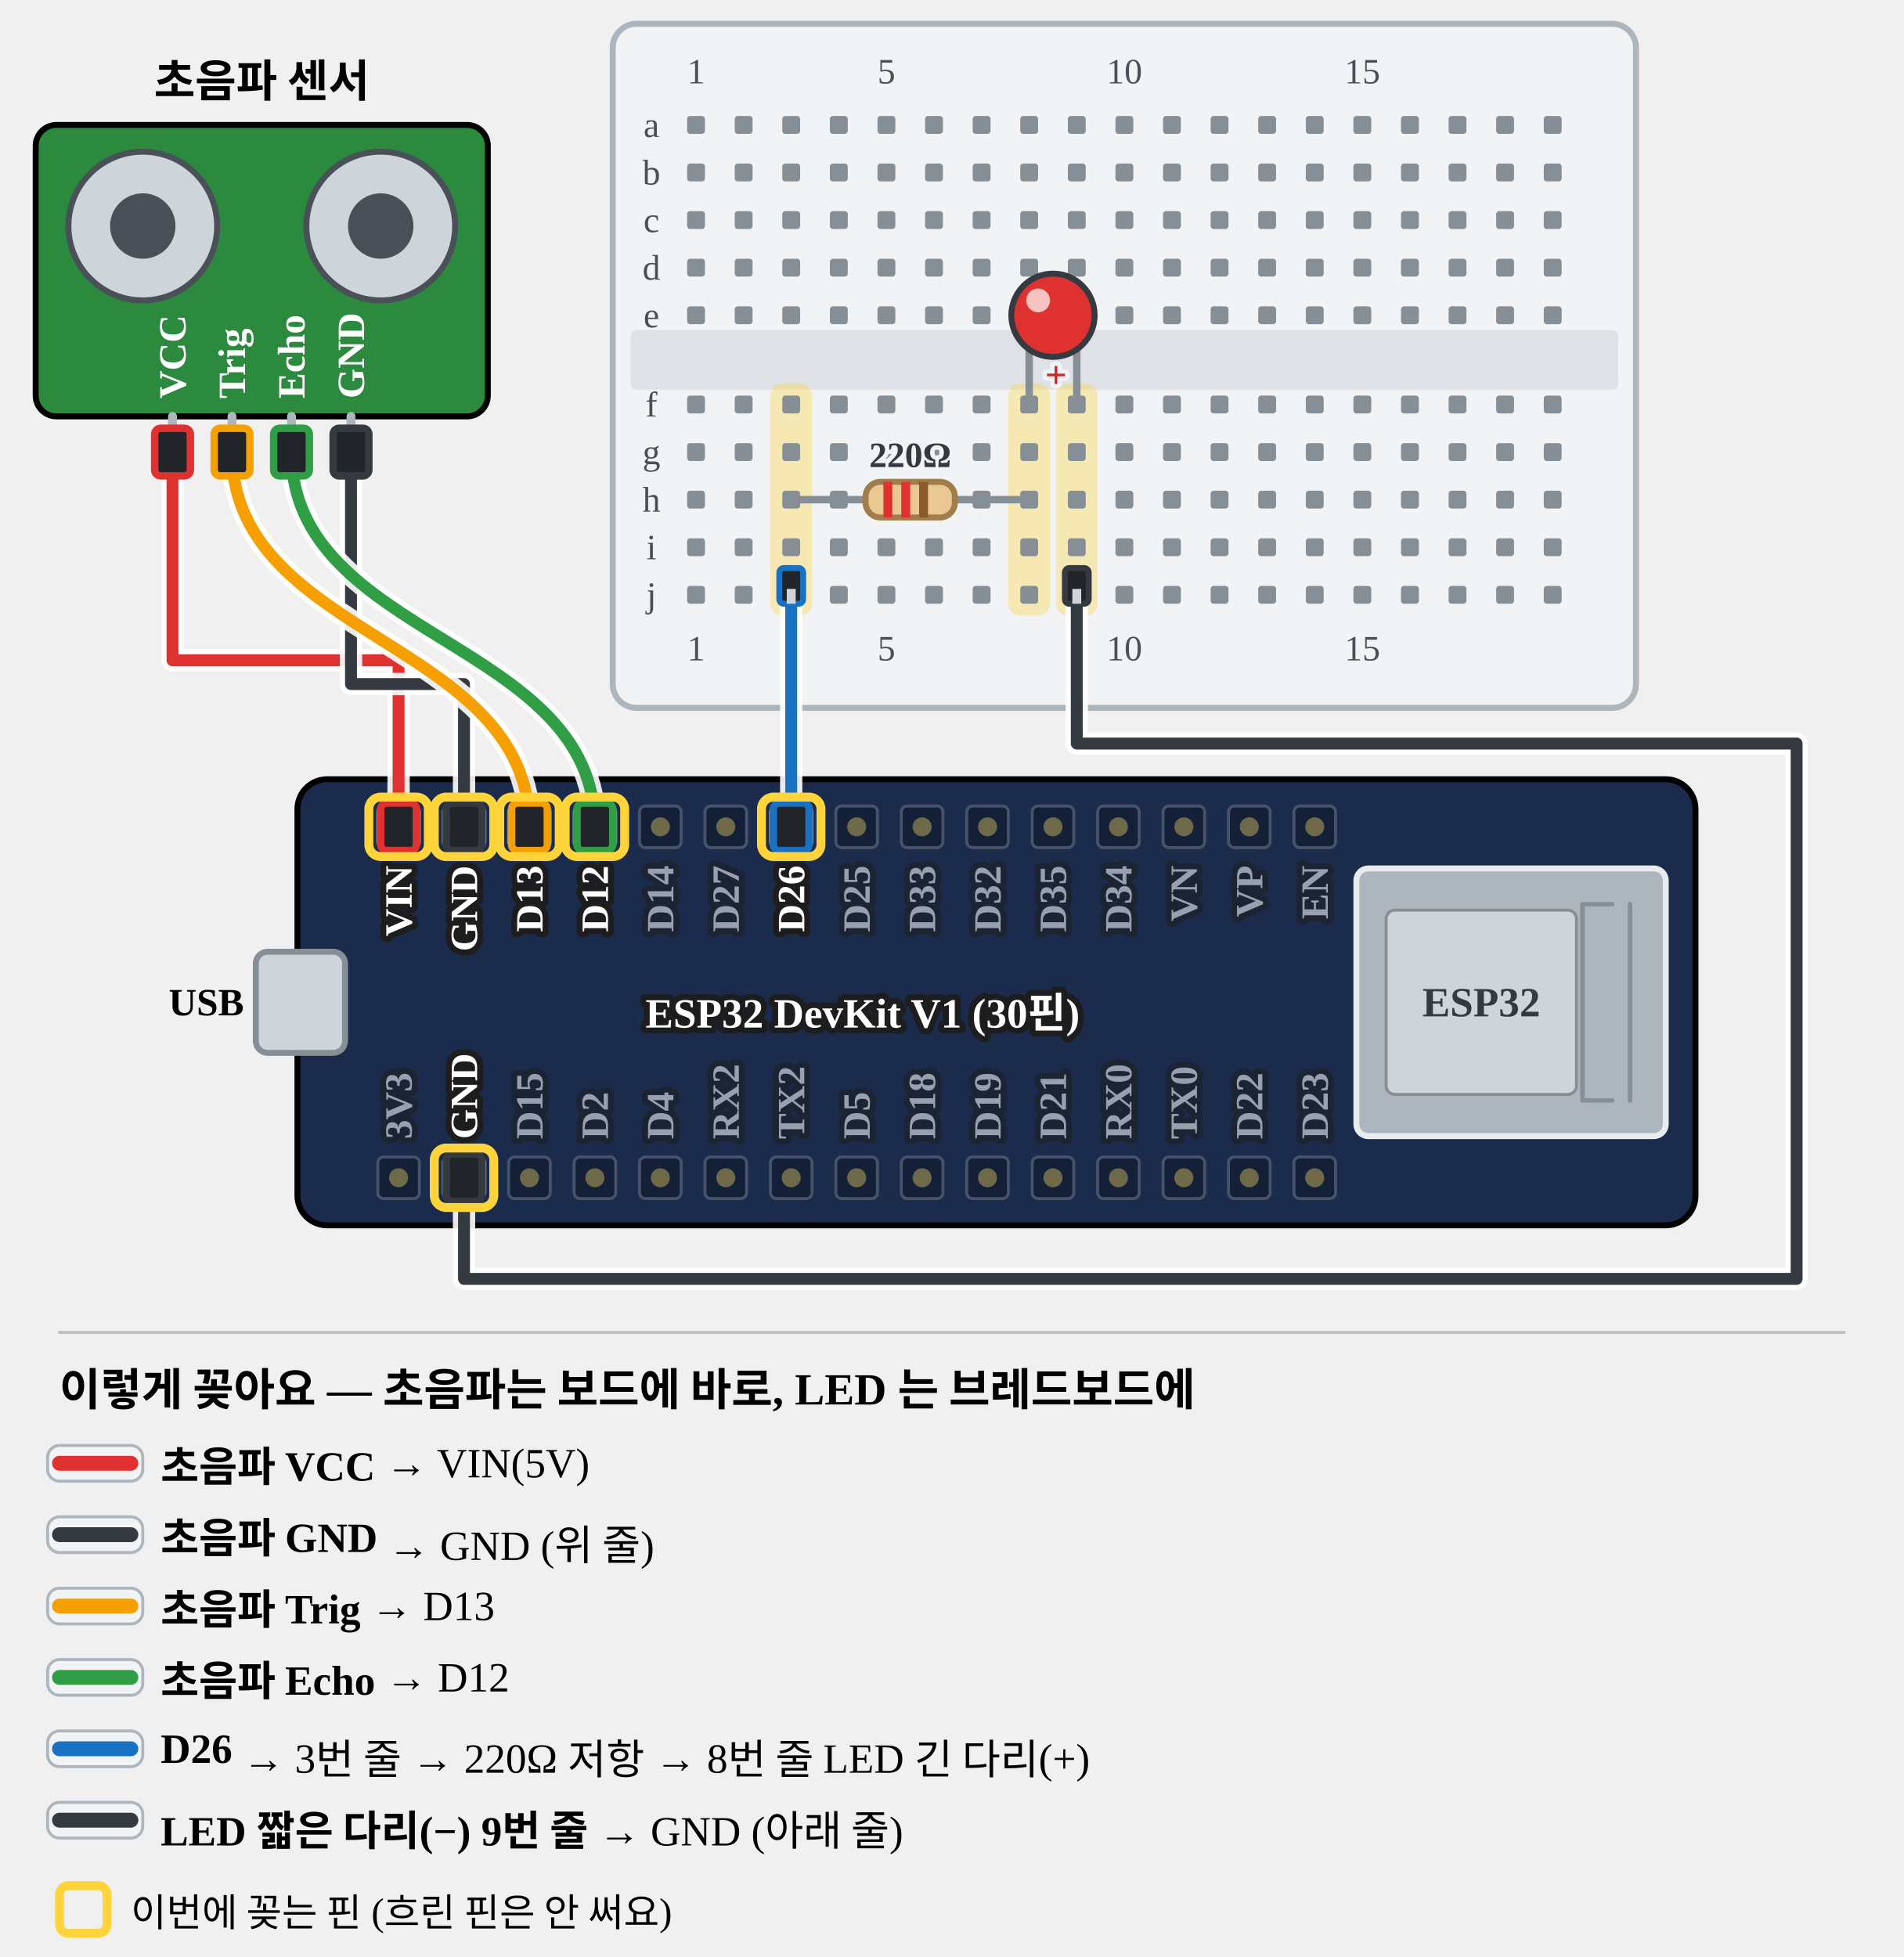
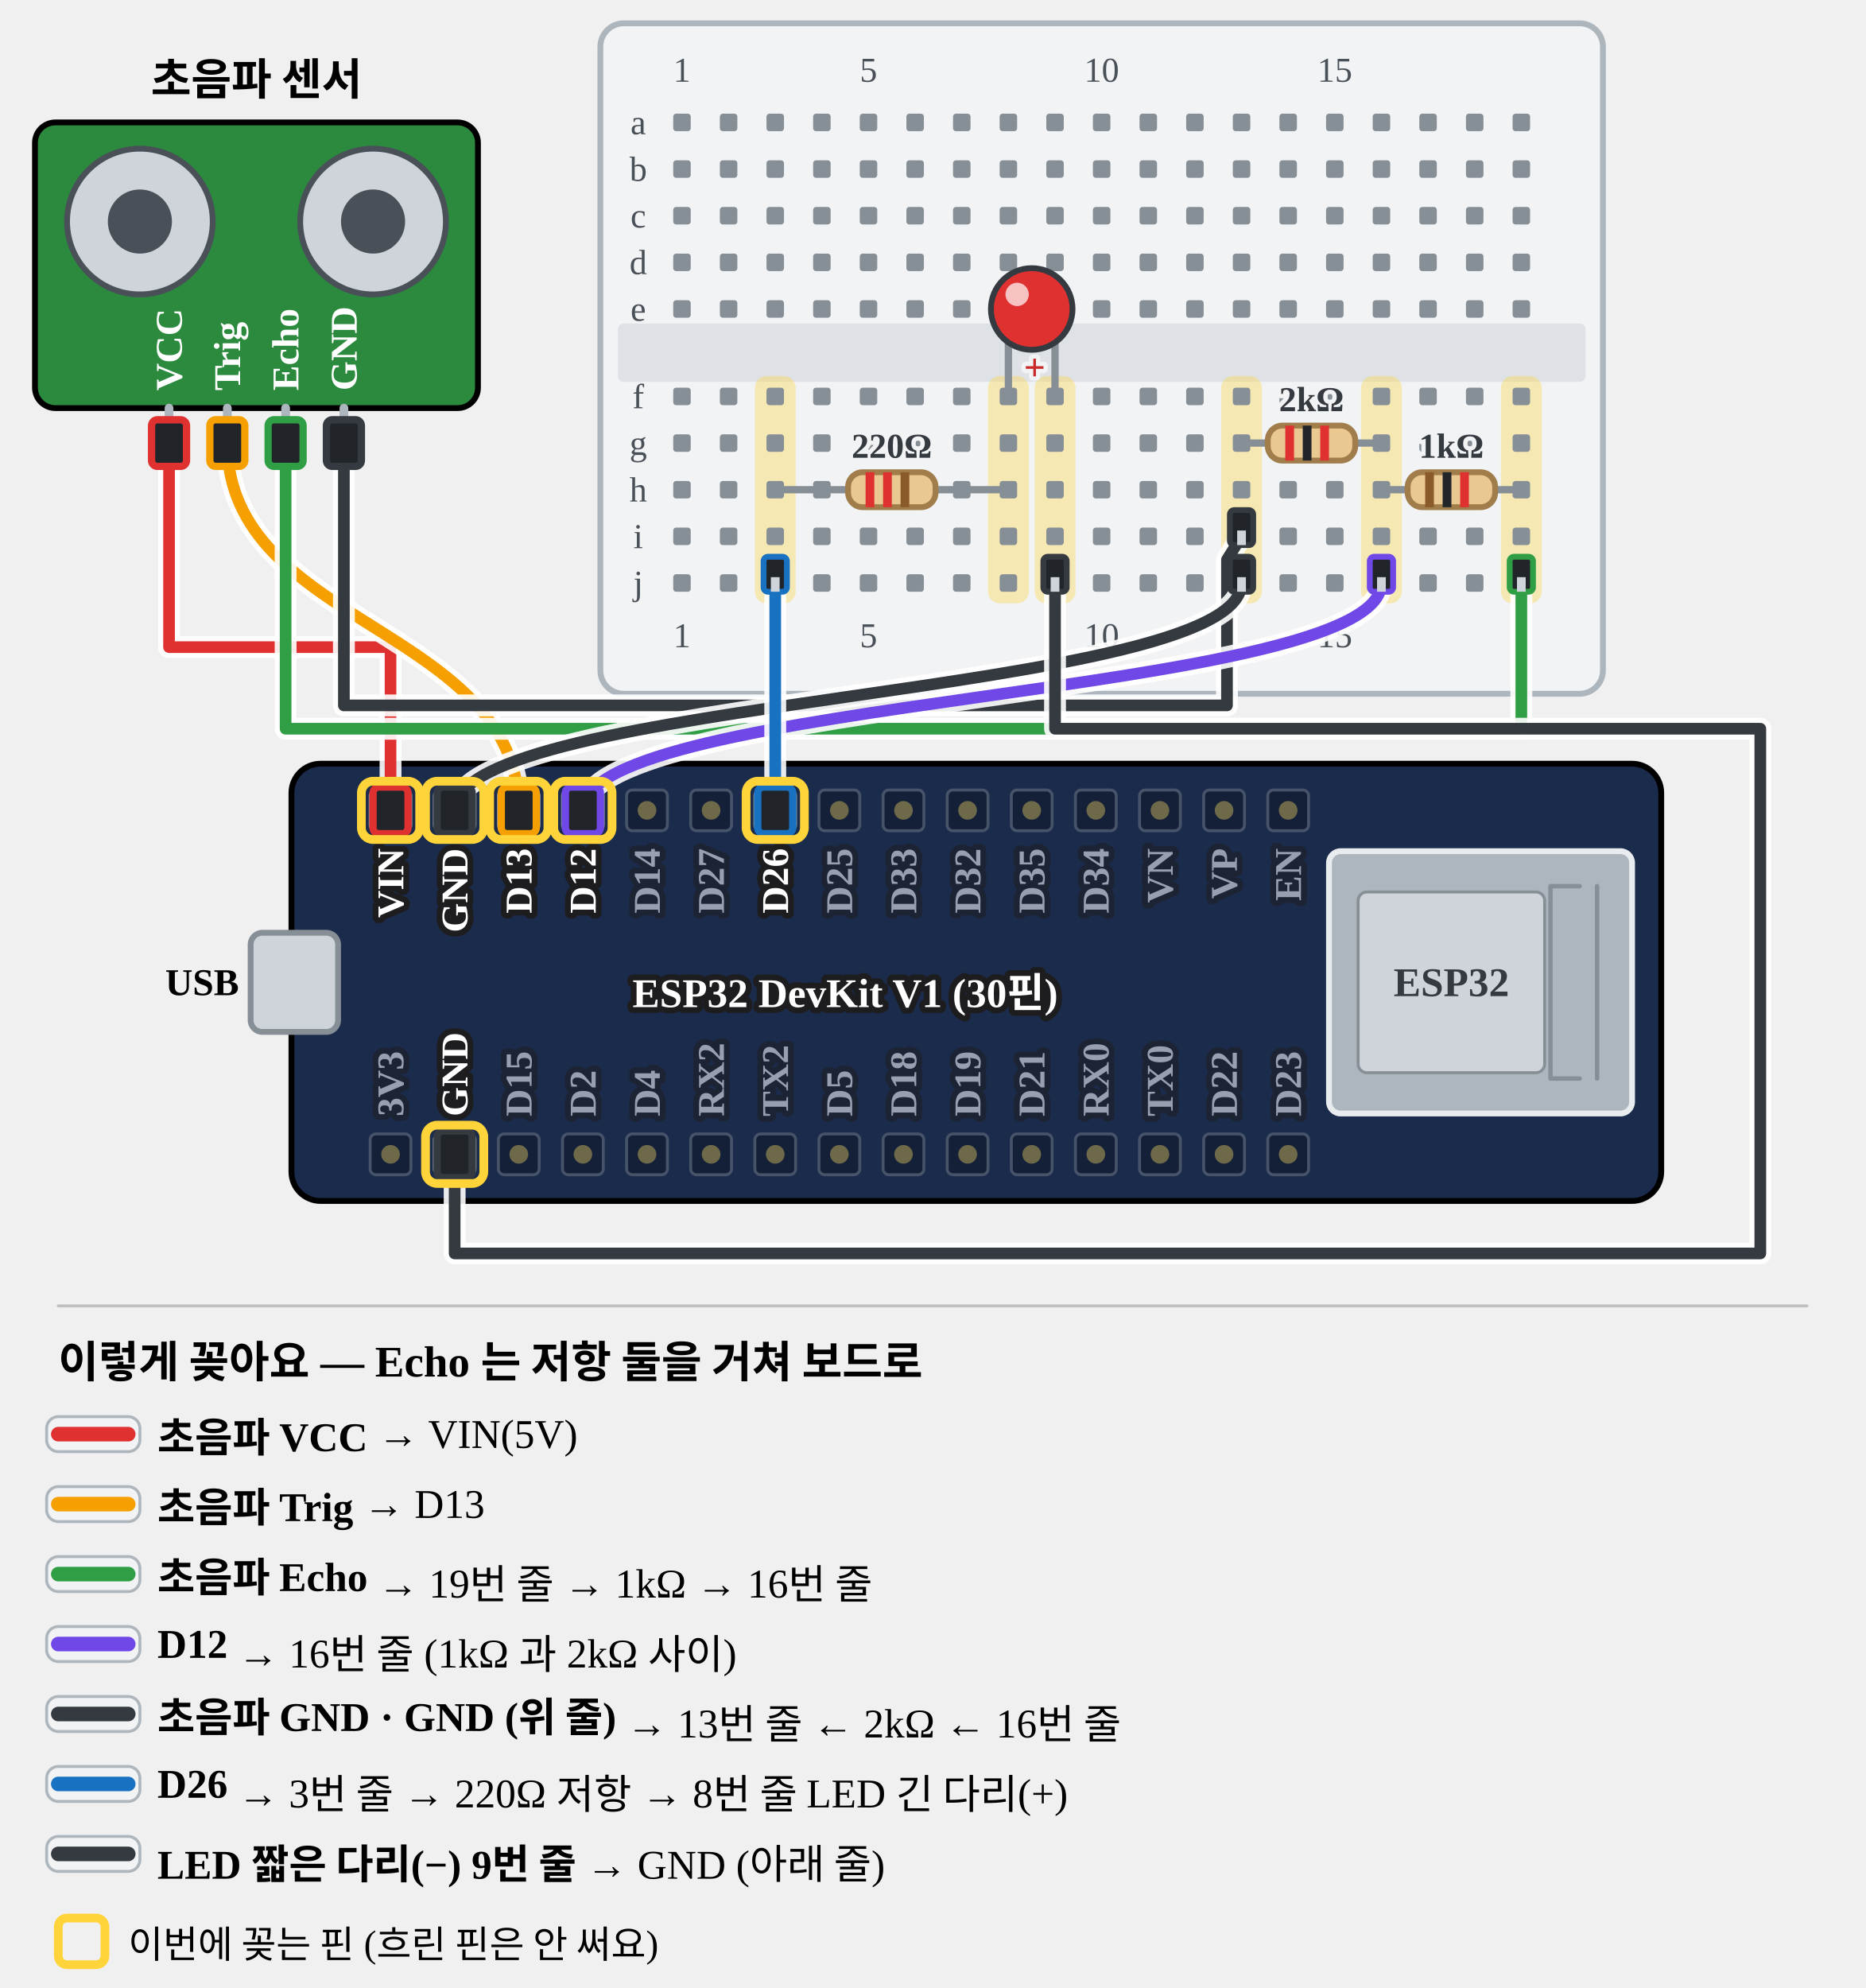
- <svg xmlns="http://www.w3.org/2000/svg" viewBox="0 0 640 658" role="img" aria-labelledby="wbuk-title" font-family="inherit" fill="none" stroke="currentColor" stroke-width="2" stroke-linecap="round" stroke-linejoin="round">
+ <svg xmlns="http://www.w3.org/2000/svg" viewBox="0 0 640 682" role="img" aria-labelledby="wbuk-title" font-family="inherit" fill="none" stroke="currentColor" stroke-width="2" stroke-linecap="round" stroke-linejoin="round">
  <rect x="100" y="262" width="470" height="150" rx="10" fill="#1b2b4b" stroke="currentColor" />
  <rect x="86" y="320" width="30" height="34" rx="4" fill="#ced4da" stroke="#868e96" />
  <rect x="456" y="292" width="104" height="90" rx="4" fill="#adb5bd" stroke="#e9ecef" />
  <path d="M542 304 h-10 v66 h10 M548 304 v66" stroke="#868e96" stroke-width="1.5" />
  <rect x="466" y="306" width="64" height="62" rx="3" fill="#ced4da" stroke="#868e96" stroke-width="1" />
  <text x="498" y="337" text-anchor="middle" dominant-baseline="central" font-size="14" font-weight="700" fill="#343a40" stroke="none">ESP32</text>
  <g opacity="1">
    <rect x="127" y="271" width="14" height="14" rx="2" fill="#0b0f19" stroke="#868e96" stroke-width="1" />
    <circle cx="134" cy="278" r="3.2" fill="#e8c547" stroke="none" />
  </g>
  <g opacity="1">
    <rect x="149" y="271" width="14" height="14" rx="2" fill="#0b0f19" stroke="#868e96" stroke-width="1" />
    <circle cx="156" cy="278" r="3.2" fill="#e8c547" stroke="none" />
  </g>
  <g opacity="1">
    <rect x="171" y="271" width="14" height="14" rx="2" fill="#0b0f19" stroke="#868e96" stroke-width="1" />
    <circle cx="178" cy="278" r="3.2" fill="#e8c547" stroke="none" />
  </g>
  <g opacity="1">
    <rect x="193" y="271" width="14" height="14" rx="2" fill="#0b0f19" stroke="#868e96" stroke-width="1" />
    <circle cx="200" cy="278" r="3.2" fill="#e8c547" stroke="none" />
  </g>
  <g opacity="0.4">
    <rect x="215" y="271" width="14" height="14" rx="2" fill="#0b0f19" stroke="#868e96" stroke-width="1" />
    <circle cx="222" cy="278" r="3.2" fill="#e8c547" stroke="none" />
  </g>
  <g opacity="0.4">
    <rect x="237" y="271" width="14" height="14" rx="2" fill="#0b0f19" stroke="#868e96" stroke-width="1" />
    <circle cx="244" cy="278" r="3.2" fill="#e8c547" stroke="none" />
  </g>
  <g opacity="1">
    <rect x="259" y="271" width="14" height="14" rx="2" fill="#0b0f19" stroke="#868e96" stroke-width="1" />
    <circle cx="266" cy="278" r="3.2" fill="#e8c547" stroke="none" />
  </g>
  <g opacity="0.4">
    <rect x="281" y="271" width="14" height="14" rx="2" fill="#0b0f19" stroke="#868e96" stroke-width="1" />
    <circle cx="288" cy="278" r="3.2" fill="#e8c547" stroke="none" />
  </g>
  <g opacity="0.4">
    <rect x="303" y="271" width="14" height="14" rx="2" fill="#0b0f19" stroke="#868e96" stroke-width="1" />
    <circle cx="310" cy="278" r="3.2" fill="#e8c547" stroke="none" />
  </g>
  <g opacity="0.4">
    <rect x="325" y="271" width="14" height="14" rx="2" fill="#0b0f19" stroke="#868e96" stroke-width="1" />
    <circle cx="332" cy="278" r="3.2" fill="#e8c547" stroke="none" />
  </g>
  <g opacity="0.4">
    <rect x="347" y="271" width="14" height="14" rx="2" fill="#0b0f19" stroke="#868e96" stroke-width="1" />
    <circle cx="354" cy="278" r="3.2" fill="#e8c547" stroke="none" />
  </g>
  <g opacity="0.4">
    <rect x="369" y="271" width="14" height="14" rx="2" fill="#0b0f19" stroke="#868e96" stroke-width="1" />
    <circle cx="376" cy="278" r="3.2" fill="#e8c547" stroke="none" />
  </g>
  <g opacity="0.4">
    <rect x="391" y="271" width="14" height="14" rx="2" fill="#0b0f19" stroke="#868e96" stroke-width="1" />
    <circle cx="398" cy="278" r="3.2" fill="#e8c547" stroke="none" />
  </g>
  <g opacity="0.4">
    <rect x="413" y="271" width="14" height="14" rx="2" fill="#0b0f19" stroke="#868e96" stroke-width="1" />
    <circle cx="420" cy="278" r="3.2" fill="#e8c547" stroke="none" />
  </g>
  <g opacity="0.4">
    <rect x="435" y="271" width="14" height="14" rx="2" fill="#0b0f19" stroke="#868e96" stroke-width="1" />
    <circle cx="442" cy="278" r="3.2" fill="#e8c547" stroke="none" />
  </g>
  <g opacity="0.4">
    <rect x="127" y="389" width="14" height="14" rx="2" fill="#0b0f19" stroke="#868e96" stroke-width="1" />
    <circle cx="134" cy="396" r="3.2" fill="#e8c547" stroke="none" />
  </g>
  <g opacity="1">
    <rect x="149" y="389" width="14" height="14" rx="2" fill="#0b0f19" stroke="#868e96" stroke-width="1" />
    <circle cx="156" cy="396" r="3.2" fill="#e8c547" stroke="none" />
  </g>
  <g opacity="0.4">
    <rect x="171" y="389" width="14" height="14" rx="2" fill="#0b0f19" stroke="#868e96" stroke-width="1" />
    <circle cx="178" cy="396" r="3.2" fill="#e8c547" stroke="none" />
  </g>
  <g opacity="0.4">
    <rect x="193" y="389" width="14" height="14" rx="2" fill="#0b0f19" stroke="#868e96" stroke-width="1" />
    <circle cx="200" cy="396" r="3.2" fill="#e8c547" stroke="none" />
  </g>
  <g opacity="0.4">
    <rect x="215" y="389" width="14" height="14" rx="2" fill="#0b0f19" stroke="#868e96" stroke-width="1" />
    <circle cx="222" cy="396" r="3.2" fill="#e8c547" stroke="none" />
  </g>
  <g opacity="0.4">
    <rect x="237" y="389" width="14" height="14" rx="2" fill="#0b0f19" stroke="#868e96" stroke-width="1" />
    <circle cx="244" cy="396" r="3.2" fill="#e8c547" stroke="none" />
  </g>
  <g opacity="0.4">
    <rect x="259" y="389" width="14" height="14" rx="2" fill="#0b0f19" stroke="#868e96" stroke-width="1" />
    <circle cx="266" cy="396" r="3.2" fill="#e8c547" stroke="none" />
  </g>
  <g opacity="0.4">
    <rect x="281" y="389" width="14" height="14" rx="2" fill="#0b0f19" stroke="#868e96" stroke-width="1" />
    <circle cx="288" cy="396" r="3.2" fill="#e8c547" stroke="none" />
  </g>
  <g opacity="0.4">
    <rect x="303" y="389" width="14" height="14" rx="2" fill="#0b0f19" stroke="#868e96" stroke-width="1" />
    <circle cx="310" cy="396" r="3.2" fill="#e8c547" stroke="none" />
  </g>
  <g opacity="0.4">
    <rect x="325" y="389" width="14" height="14" rx="2" fill="#0b0f19" stroke="#868e96" stroke-width="1" />
    <circle cx="332" cy="396" r="3.2" fill="#e8c547" stroke="none" />
  </g>
  <g opacity="0.4">
    <rect x="347" y="389" width="14" height="14" rx="2" fill="#0b0f19" stroke="#868e96" stroke-width="1" />
    <circle cx="354" cy="396" r="3.2" fill="#e8c547" stroke="none" />
  </g>
  <g opacity="0.4">
    <rect x="369" y="389" width="14" height="14" rx="2" fill="#0b0f19" stroke="#868e96" stroke-width="1" />
    <circle cx="376" cy="396" r="3.2" fill="#e8c547" stroke="none" />
  </g>
  <g opacity="0.4">
    <rect x="391" y="389" width="14" height="14" rx="2" fill="#0b0f19" stroke="#868e96" stroke-width="1" />
    <circle cx="398" cy="396" r="3.2" fill="#e8c547" stroke="none" />
  </g>
  <g opacity="0.4">
    <rect x="413" y="389" width="14" height="14" rx="2" fill="#0b0f19" stroke="#868e96" stroke-width="1" />
    <circle cx="420" cy="396" r="3.2" fill="#e8c547" stroke="none" />
  </g>
  <g opacity="0.4">
    <rect x="435" y="389" width="14" height="14" rx="2" fill="#0b0f19" stroke="#868e96" stroke-width="1" />
    <circle cx="442" cy="396" r="3.2" fill="#e8c547" stroke="none" />
  </g>
  <rect x="206" y="8" width="344" height="230" rx="8" fill="#f1f3f5" stroke="#adb5bd" />
  <rect x="212" y="111" width="332" height="20" rx="2" fill="#dee2e6" stroke="none" />
  <rect x="259" y="129" width="14" height="78" rx="4" fill="#ffd43b" fill-opacity="0.35" stroke="none" />
  <rect x="339" y="129" width="14" height="78" rx="4" fill="#ffd43b" fill-opacity="0.35" stroke="none" />
  <rect x="355" y="129" width="14" height="78" rx="4" fill="#ffd43b" fill-opacity="0.35" stroke="none" />
+   <rect x="515" y="129" width="14" height="78" rx="4" fill="#ffd43b" fill-opacity="0.35" stroke="none" />
+   <rect x="467" y="129" width="14" height="78" rx="4" fill="#ffd43b" fill-opacity="0.35" stroke="none" />
+   <rect x="419" y="129" width="14" height="78" rx="4" fill="#ffd43b" fill-opacity="0.35" stroke="none" />
  <g>
    <rect x="231" y="39" width="6" height="6" rx="1" fill="#868e96" stroke="none" />
    <rect x="231" y="55" width="6" height="6" rx="1" fill="#868e96" stroke="none" />
    <rect x="231" y="71" width="6" height="6" rx="1" fill="#868e96" stroke="none" />
    <rect x="231" y="87" width="6" height="6" rx="1" fill="#868e96" stroke="none" />
    <rect x="231" y="103" width="6" height="6" rx="1" fill="#868e96" stroke="none" />
    <rect x="231" y="133" width="6" height="6" rx="1" fill="#868e96" stroke="none" />
    <rect x="231" y="149" width="6" height="6" rx="1" fill="#868e96" stroke="none" />
    <rect x="231" y="165" width="6" height="6" rx="1" fill="#868e96" stroke="none" />
    <rect x="231" y="181" width="6" height="6" rx="1" fill="#868e96" stroke="none" />
    <rect x="231" y="197" width="6" height="6" rx="1" fill="#868e96" stroke="none" />
    <rect x="247" y="39" width="6" height="6" rx="1" fill="#868e96" stroke="none" />
    <rect x="247" y="55" width="6" height="6" rx="1" fill="#868e96" stroke="none" />
    <rect x="247" y="71" width="6" height="6" rx="1" fill="#868e96" stroke="none" />
    <rect x="247" y="87" width="6" height="6" rx="1" fill="#868e96" stroke="none" />
    <rect x="247" y="103" width="6" height="6" rx="1" fill="#868e96" stroke="none" />
    <rect x="247" y="133" width="6" height="6" rx="1" fill="#868e96" stroke="none" />
    <rect x="247" y="149" width="6" height="6" rx="1" fill="#868e96" stroke="none" />
    <rect x="247" y="165" width="6" height="6" rx="1" fill="#868e96" stroke="none" />
    <rect x="247" y="181" width="6" height="6" rx="1" fill="#868e96" stroke="none" />
    <rect x="247" y="197" width="6" height="6" rx="1" fill="#868e96" stroke="none" />
    <rect x="263" y="39" width="6" height="6" rx="1" fill="#868e96" stroke="none" />
    <rect x="263" y="55" width="6" height="6" rx="1" fill="#868e96" stroke="none" />
    <rect x="263" y="71" width="6" height="6" rx="1" fill="#868e96" stroke="none" />
    <rect x="263" y="87" width="6" height="6" rx="1" fill="#868e96" stroke="none" />
    <rect x="263" y="103" width="6" height="6" rx="1" fill="#868e96" stroke="none" />
    <rect x="263" y="133" width="6" height="6" rx="1" fill="#868e96" stroke="none" />
    <rect x="263" y="149" width="6" height="6" rx="1" fill="#868e96" stroke="none" />
    <rect x="263" y="165" width="6" height="6" rx="1" fill="#868e96" stroke="none" />
    <rect x="263" y="181" width="6" height="6" rx="1" fill="#868e96" stroke="none" />
    <rect x="263" y="197" width="6" height="6" rx="1" fill="#868e96" stroke="none" />
    <rect x="279" y="39" width="6" height="6" rx="1" fill="#868e96" stroke="none" />
    <rect x="279" y="55" width="6" height="6" rx="1" fill="#868e96" stroke="none" />
    <rect x="279" y="71" width="6" height="6" rx="1" fill="#868e96" stroke="none" />
    <rect x="279" y="87" width="6" height="6" rx="1" fill="#868e96" stroke="none" />
    <rect x="279" y="103" width="6" height="6" rx="1" fill="#868e96" stroke="none" />
    <rect x="279" y="133" width="6" height="6" rx="1" fill="#868e96" stroke="none" />
    <rect x="279" y="149" width="6" height="6" rx="1" fill="#868e96" stroke="none" />
    <rect x="279" y="165" width="6" height="6" rx="1" fill="#868e96" stroke="none" />
    <rect x="279" y="181" width="6" height="6" rx="1" fill="#868e96" stroke="none" />
    <rect x="279" y="197" width="6" height="6" rx="1" fill="#868e96" stroke="none" />
    <rect x="295" y="39" width="6" height="6" rx="1" fill="#868e96" stroke="none" />
    <rect x="295" y="55" width="6" height="6" rx="1" fill="#868e96" stroke="none" />
    <rect x="295" y="71" width="6" height="6" rx="1" fill="#868e96" stroke="none" />
    <rect x="295" y="87" width="6" height="6" rx="1" fill="#868e96" stroke="none" />
    <rect x="295" y="103" width="6" height="6" rx="1" fill="#868e96" stroke="none" />
    <rect x="295" y="133" width="6" height="6" rx="1" fill="#868e96" stroke="none" />
    <rect x="295" y="149" width="6" height="6" rx="1" fill="#868e96" stroke="none" />
    <rect x="295" y="165" width="6" height="6" rx="1" fill="#868e96" stroke="none" />
    <rect x="295" y="181" width="6" height="6" rx="1" fill="#868e96" stroke="none" />
    <rect x="295" y="197" width="6" height="6" rx="1" fill="#868e96" stroke="none" />
    <rect x="311" y="39" width="6" height="6" rx="1" fill="#868e96" stroke="none" />
    <rect x="311" y="55" width="6" height="6" rx="1" fill="#868e96" stroke="none" />
    <rect x="311" y="71" width="6" height="6" rx="1" fill="#868e96" stroke="none" />
    <rect x="311" y="87" width="6" height="6" rx="1" fill="#868e96" stroke="none" />
    <rect x="311" y="103" width="6" height="6" rx="1" fill="#868e96" stroke="none" />
    <rect x="311" y="133" width="6" height="6" rx="1" fill="#868e96" stroke="none" />
    <rect x="311" y="149" width="6" height="6" rx="1" fill="#868e96" stroke="none" />
    <rect x="311" y="165" width="6" height="6" rx="1" fill="#868e96" stroke="none" />
    <rect x="311" y="181" width="6" height="6" rx="1" fill="#868e96" stroke="none" />
    <rect x="311" y="197" width="6" height="6" rx="1" fill="#868e96" stroke="none" />
    <rect x="327" y="39" width="6" height="6" rx="1" fill="#868e96" stroke="none" />
    <rect x="327" y="55" width="6" height="6" rx="1" fill="#868e96" stroke="none" />
    <rect x="327" y="71" width="6" height="6" rx="1" fill="#868e96" stroke="none" />
    <rect x="327" y="87" width="6" height="6" rx="1" fill="#868e96" stroke="none" />
    <rect x="327" y="103" width="6" height="6" rx="1" fill="#868e96" stroke="none" />
    <rect x="327" y="133" width="6" height="6" rx="1" fill="#868e96" stroke="none" />
    <rect x="327" y="149" width="6" height="6" rx="1" fill="#868e96" stroke="none" />
    <rect x="327" y="165" width="6" height="6" rx="1" fill="#868e96" stroke="none" />
    <rect x="327" y="181" width="6" height="6" rx="1" fill="#868e96" stroke="none" />
    <rect x="327" y="197" width="6" height="6" rx="1" fill="#868e96" stroke="none" />
    <rect x="343" y="39" width="6" height="6" rx="1" fill="#868e96" stroke="none" />
    <rect x="343" y="55" width="6" height="6" rx="1" fill="#868e96" stroke="none" />
    <rect x="343" y="71" width="6" height="6" rx="1" fill="#868e96" stroke="none" />
    <rect x="343" y="87" width="6" height="6" rx="1" fill="#868e96" stroke="none" />
    <rect x="343" y="103" width="6" height="6" rx="1" fill="#868e96" stroke="none" />
    <rect x="343" y="133" width="6" height="6" rx="1" fill="#868e96" stroke="none" />
    <rect x="343" y="149" width="6" height="6" rx="1" fill="#868e96" stroke="none" />
    <rect x="343" y="165" width="6" height="6" rx="1" fill="#868e96" stroke="none" />
    <rect x="343" y="181" width="6" height="6" rx="1" fill="#868e96" stroke="none" />
    <rect x="343" y="197" width="6" height="6" rx="1" fill="#868e96" stroke="none" />
    <rect x="359" y="39" width="6" height="6" rx="1" fill="#868e96" stroke="none" />
    <rect x="359" y="55" width="6" height="6" rx="1" fill="#868e96" stroke="none" />
    <rect x="359" y="71" width="6" height="6" rx="1" fill="#868e96" stroke="none" />
    <rect x="359" y="87" width="6" height="6" rx="1" fill="#868e96" stroke="none" />
    <rect x="359" y="103" width="6" height="6" rx="1" fill="#868e96" stroke="none" />
    <rect x="359" y="133" width="6" height="6" rx="1" fill="#868e96" stroke="none" />
    <rect x="359" y="149" width="6" height="6" rx="1" fill="#868e96" stroke="none" />
    <rect x="359" y="165" width="6" height="6" rx="1" fill="#868e96" stroke="none" />
    <rect x="359" y="181" width="6" height="6" rx="1" fill="#868e96" stroke="none" />
    <rect x="359" y="197" width="6" height="6" rx="1" fill="#868e96" stroke="none" />
    <rect x="375" y="39" width="6" height="6" rx="1" fill="#868e96" stroke="none" />
    <rect x="375" y="55" width="6" height="6" rx="1" fill="#868e96" stroke="none" />
    <rect x="375" y="71" width="6" height="6" rx="1" fill="#868e96" stroke="none" />
    <rect x="375" y="87" width="6" height="6" rx="1" fill="#868e96" stroke="none" />
    <rect x="375" y="103" width="6" height="6" rx="1" fill="#868e96" stroke="none" />
    <rect x="375" y="133" width="6" height="6" rx="1" fill="#868e96" stroke="none" />
    <rect x="375" y="149" width="6" height="6" rx="1" fill="#868e96" stroke="none" />
    <rect x="375" y="165" width="6" height="6" rx="1" fill="#868e96" stroke="none" />
    <rect x="375" y="181" width="6" height="6" rx="1" fill="#868e96" stroke="none" />
    <rect x="375" y="197" width="6" height="6" rx="1" fill="#868e96" stroke="none" />
    <rect x="391" y="39" width="6" height="6" rx="1" fill="#868e96" stroke="none" />
    <rect x="391" y="55" width="6" height="6" rx="1" fill="#868e96" stroke="none" />
    <rect x="391" y="71" width="6" height="6" rx="1" fill="#868e96" stroke="none" />
    <rect x="391" y="87" width="6" height="6" rx="1" fill="#868e96" stroke="none" />
    <rect x="391" y="103" width="6" height="6" rx="1" fill="#868e96" stroke="none" />
    <rect x="391" y="133" width="6" height="6" rx="1" fill="#868e96" stroke="none" />
    <rect x="391" y="149" width="6" height="6" rx="1" fill="#868e96" stroke="none" />
    <rect x="391" y="165" width="6" height="6" rx="1" fill="#868e96" stroke="none" />
    <rect x="391" y="181" width="6" height="6" rx="1" fill="#868e96" stroke="none" />
    <rect x="391" y="197" width="6" height="6" rx="1" fill="#868e96" stroke="none" />
    <rect x="407" y="39" width="6" height="6" rx="1" fill="#868e96" stroke="none" />
    <rect x="407" y="55" width="6" height="6" rx="1" fill="#868e96" stroke="none" />
    <rect x="407" y="71" width="6" height="6" rx="1" fill="#868e96" stroke="none" />
    <rect x="407" y="87" width="6" height="6" rx="1" fill="#868e96" stroke="none" />
    <rect x="407" y="103" width="6" height="6" rx="1" fill="#868e96" stroke="none" />
    <rect x="407" y="133" width="6" height="6" rx="1" fill="#868e96" stroke="none" />
    <rect x="407" y="149" width="6" height="6" rx="1" fill="#868e96" stroke="none" />
    <rect x="407" y="165" width="6" height="6" rx="1" fill="#868e96" stroke="none" />
    <rect x="407" y="181" width="6" height="6" rx="1" fill="#868e96" stroke="none" />
    <rect x="407" y="197" width="6" height="6" rx="1" fill="#868e96" stroke="none" />
    <rect x="423" y="39" width="6" height="6" rx="1" fill="#868e96" stroke="none" />
    <rect x="423" y="55" width="6" height="6" rx="1" fill="#868e96" stroke="none" />
    <rect x="423" y="71" width="6" height="6" rx="1" fill="#868e96" stroke="none" />
    <rect x="423" y="87" width="6" height="6" rx="1" fill="#868e96" stroke="none" />
    <rect x="423" y="103" width="6" height="6" rx="1" fill="#868e96" stroke="none" />
    <rect x="423" y="133" width="6" height="6" rx="1" fill="#868e96" stroke="none" />
    <rect x="423" y="149" width="6" height="6" rx="1" fill="#868e96" stroke="none" />
    <rect x="423" y="165" width="6" height="6" rx="1" fill="#868e96" stroke="none" />
    <rect x="423" y="181" width="6" height="6" rx="1" fill="#868e96" stroke="none" />
    <rect x="423" y="197" width="6" height="6" rx="1" fill="#868e96" stroke="none" />
    <rect x="439" y="39" width="6" height="6" rx="1" fill="#868e96" stroke="none" />
    <rect x="439" y="55" width="6" height="6" rx="1" fill="#868e96" stroke="none" />
    <rect x="439" y="71" width="6" height="6" rx="1" fill="#868e96" stroke="none" />
    <rect x="439" y="87" width="6" height="6" rx="1" fill="#868e96" stroke="none" />
    <rect x="439" y="103" width="6" height="6" rx="1" fill="#868e96" stroke="none" />
    <rect x="439" y="133" width="6" height="6" rx="1" fill="#868e96" stroke="none" />
    <rect x="439" y="149" width="6" height="6" rx="1" fill="#868e96" stroke="none" />
    <rect x="439" y="165" width="6" height="6" rx="1" fill="#868e96" stroke="none" />
    <rect x="439" y="181" width="6" height="6" rx="1" fill="#868e96" stroke="none" />
    <rect x="439" y="197" width="6" height="6" rx="1" fill="#868e96" stroke="none" />
    <rect x="455" y="39" width="6" height="6" rx="1" fill="#868e96" stroke="none" />
    <rect x="455" y="55" width="6" height="6" rx="1" fill="#868e96" stroke="none" />
    <rect x="455" y="71" width="6" height="6" rx="1" fill="#868e96" stroke="none" />
    <rect x="455" y="87" width="6" height="6" rx="1" fill="#868e96" stroke="none" />
    <rect x="455" y="103" width="6" height="6" rx="1" fill="#868e96" stroke="none" />
    <rect x="455" y="133" width="6" height="6" rx="1" fill="#868e96" stroke="none" />
    <rect x="455" y="149" width="6" height="6" rx="1" fill="#868e96" stroke="none" />
    <rect x="455" y="165" width="6" height="6" rx="1" fill="#868e96" stroke="none" />
    <rect x="455" y="181" width="6" height="6" rx="1" fill="#868e96" stroke="none" />
    <rect x="455" y="197" width="6" height="6" rx="1" fill="#868e96" stroke="none" />
    <rect x="471" y="39" width="6" height="6" rx="1" fill="#868e96" stroke="none" />
    <rect x="471" y="55" width="6" height="6" rx="1" fill="#868e96" stroke="none" />
    <rect x="471" y="71" width="6" height="6" rx="1" fill="#868e96" stroke="none" />
    <rect x="471" y="87" width="6" height="6" rx="1" fill="#868e96" stroke="none" />
    <rect x="471" y="103" width="6" height="6" rx="1" fill="#868e96" stroke="none" />
    <rect x="471" y="133" width="6" height="6" rx="1" fill="#868e96" stroke="none" />
    <rect x="471" y="149" width="6" height="6" rx="1" fill="#868e96" stroke="none" />
    <rect x="471" y="165" width="6" height="6" rx="1" fill="#868e96" stroke="none" />
    <rect x="471" y="181" width="6" height="6" rx="1" fill="#868e96" stroke="none" />
    <rect x="471" y="197" width="6" height="6" rx="1" fill="#868e96" stroke="none" />
    <rect x="487" y="39" width="6" height="6" rx="1" fill="#868e96" stroke="none" />
    <rect x="487" y="55" width="6" height="6" rx="1" fill="#868e96" stroke="none" />
    <rect x="487" y="71" width="6" height="6" rx="1" fill="#868e96" stroke="none" />
    <rect x="487" y="87" width="6" height="6" rx="1" fill="#868e96" stroke="none" />
    <rect x="487" y="103" width="6" height="6" rx="1" fill="#868e96" stroke="none" />
    <rect x="487" y="133" width="6" height="6" rx="1" fill="#868e96" stroke="none" />
    <rect x="487" y="149" width="6" height="6" rx="1" fill="#868e96" stroke="none" />
    <rect x="487" y="165" width="6" height="6" rx="1" fill="#868e96" stroke="none" />
    <rect x="487" y="181" width="6" height="6" rx="1" fill="#868e96" stroke="none" />
    <rect x="487" y="197" width="6" height="6" rx="1" fill="#868e96" stroke="none" />
    <rect x="503" y="39" width="6" height="6" rx="1" fill="#868e96" stroke="none" />
    <rect x="503" y="55" width="6" height="6" rx="1" fill="#868e96" stroke="none" />
    <rect x="503" y="71" width="6" height="6" rx="1" fill="#868e96" stroke="none" />
    <rect x="503" y="87" width="6" height="6" rx="1" fill="#868e96" stroke="none" />
    <rect x="503" y="103" width="6" height="6" rx="1" fill="#868e96" stroke="none" />
    <rect x="503" y="133" width="6" height="6" rx="1" fill="#868e96" stroke="none" />
    <rect x="503" y="149" width="6" height="6" rx="1" fill="#868e96" stroke="none" />
    <rect x="503" y="165" width="6" height="6" rx="1" fill="#868e96" stroke="none" />
    <rect x="503" y="181" width="6" height="6" rx="1" fill="#868e96" stroke="none" />
    <rect x="503" y="197" width="6" height="6" rx="1" fill="#868e96" stroke="none" />
    <rect x="519" y="39" width="6" height="6" rx="1" fill="#868e96" stroke="none" />
    <rect x="519" y="55" width="6" height="6" rx="1" fill="#868e96" stroke="none" />
    <rect x="519" y="71" width="6" height="6" rx="1" fill="#868e96" stroke="none" />
    <rect x="519" y="87" width="6" height="6" rx="1" fill="#868e96" stroke="none" />
    <rect x="519" y="103" width="6" height="6" rx="1" fill="#868e96" stroke="none" />
    <rect x="519" y="133" width="6" height="6" rx="1" fill="#868e96" stroke="none" />
    <rect x="519" y="149" width="6" height="6" rx="1" fill="#868e96" stroke="none" />
    <rect x="519" y="165" width="6" height="6" rx="1" fill="#868e96" stroke="none" />
    <rect x="519" y="181" width="6" height="6" rx="1" fill="#868e96" stroke="none" />
    <rect x="519" y="197" width="6" height="6" rx="1" fill="#868e96" stroke="none" />
  </g>
  <text x="219" y="42" text-anchor="middle" dominant-baseline="central" font-size="12" fill="#495057" stroke="none">a</text>
  <text x="219" y="58" text-anchor="middle" dominant-baseline="central" font-size="12" fill="#495057" stroke="none">b</text>
  <text x="219" y="74" text-anchor="middle" dominant-baseline="central" font-size="12" fill="#495057" stroke="none">c</text>
  <text x="219" y="90" text-anchor="middle" dominant-baseline="central" font-size="12" fill="#495057" stroke="none">d</text>
  <text x="219" y="106" text-anchor="middle" dominant-baseline="central" font-size="12" fill="#495057" stroke="none">e</text>
  <text x="219" y="136" text-anchor="middle" dominant-baseline="central" font-size="12" fill="#495057" stroke="none">f</text>
  <text x="219" y="152" text-anchor="middle" dominant-baseline="central" font-size="12" fill="#495057" stroke="none">g</text>
  <text x="219" y="168" text-anchor="middle" dominant-baseline="central" font-size="12" fill="#495057" stroke="none">h</text>
  <text x="219" y="184" text-anchor="middle" dominant-baseline="central" font-size="12" fill="#495057" stroke="none">i</text>
  <text x="219" y="200" text-anchor="middle" dominant-baseline="central" font-size="12" fill="#495057" stroke="none">j</text>
  <text x="234" y="24" text-anchor="middle" dominant-baseline="central" font-size="12" fill="#495057" stroke="none">1</text>
  <text x="234" y="218" text-anchor="middle" dominant-baseline="central" font-size="12" fill="#495057" stroke="none">1</text>
  <text x="298" y="24" text-anchor="middle" dominant-baseline="central" font-size="12" fill="#495057" stroke="none">5</text>
  <text x="298" y="218" text-anchor="middle" dominant-baseline="central" font-size="12" fill="#495057" stroke="none">5</text>
  <text x="378" y="24" text-anchor="middle" dominant-baseline="central" font-size="12" fill="#495057" stroke="none">10</text>
  <text x="378" y="218" text-anchor="middle" dominant-baseline="central" font-size="12" fill="#495057" stroke="none">10</text>
  <text x="458" y="24" text-anchor="middle" dominant-baseline="central" font-size="12" fill="#495057" stroke="none">15</text>
  <text x="458" y="218" text-anchor="middle" dominant-baseline="central" font-size="12" fill="#495057" stroke="none">15</text>
  <path d="M266 168 L346 168" stroke="#868e96" stroke-width="2.5" />
  <rect x="291" y="162" width="30" height="12" rx="5" fill="#e9c891" stroke="#a07d4a" />
  <rect x="297" y="162" width="3" height="12" fill="#e03131" stroke="none" />
  <rect x="303" y="162" width="3" height="12" fill="#e03131" stroke="none" />
  <rect x="309" y="162" width="3" height="12" fill="#8b5a2b" stroke="none" />
  <text x="306" y="153" text-anchor="middle" dominant-baseline="central" font-size="12" font-weight="700" fill="#343a40" stroke="#f1f3f5" stroke-width="3" paint-order="stroke">220Ω</text>
  <path d="M346 112 L346 136" stroke="#868e96" stroke-width="2.5" />
  <path d="M362 112 L362 136" stroke="#868e96" stroke-width="2.5" />
  <path d="M346 112 H362" stroke="#868e96" stroke-width="2.5" />
  <circle cx="354" cy="106" r="14" fill="#e03131" stroke="#343a40" stroke-width="2" />
  <circle cx="349" cy="101" r="4" fill="#ffffff" fill-opacity="0.7" stroke="none" />
  <text x="355" y="126" text-anchor="middle" dominant-baseline="central" font-size="13" font-weight="700" fill="#c92a2a" stroke="#f1f3f5" stroke-width="3" paint-order="stroke">+</text>
+   <path d="M522 168 L474 168" stroke="#868e96" stroke-width="2.5" />
+   <rect x="483" y="162" width="30" height="12" rx="5" fill="#e9c891" stroke="#a07d4a" />
+   <rect x="489" y="162" width="3" height="12" fill="#8b5a2b" stroke="none" />
+   <rect x="495" y="162" width="3" height="12" fill="#212529" stroke="none" />
+   <rect x="501" y="162" width="3" height="12" fill="#e03131" stroke="none" />
+   <text x="498" y="153" text-anchor="middle" dominant-baseline="central" font-size="12" font-weight="700" fill="#343a40" stroke="#f1f3f5" stroke-width="3" paint-order="stroke">1kΩ</text>
+   <path d="M474 152 L426 152" stroke="#868e96" stroke-width="2.5" />
+   <rect x="435" y="146" width="30" height="12" rx="5" fill="#e9c891" stroke="#a07d4a" />
+   <rect x="441" y="146" width="3" height="12" fill="#e03131" stroke="none" />
+   <rect x="447" y="146" width="3" height="12" fill="#212529" stroke="none" />
+   <rect x="453" y="146" width="3" height="12" fill="#e03131" stroke="none" />
+   <text x="450" y="137" text-anchor="middle" dominant-baseline="central" font-size="12" font-weight="700" fill="#343a40" stroke="#f1f3f5" stroke-width="3" paint-order="stroke">2kΩ</text>
  <rect x="12" y="42" width="152" height="98" rx="7" fill="#2b8a3e" stroke="currentColor" />
  <circle cx="48" cy="76" r="25" fill="#ced4da" stroke="#495057" />
  <circle cx="48" cy="76" r="11" fill="#495057" stroke="none" />
  <circle cx="128" cy="76" r="25" fill="#ced4da" stroke="#495057" />
  <circle cx="128" cy="76" r="11" fill="#495057" stroke="none" />
  <path d="M58 140 V152" stroke="#adb5bd" stroke-width="3" />
  <text x="58" y="134" transform="rotate(-90 58 134)" dominant-baseline="central" font-size="13" font-weight="700" fill="#ffffff" stroke="none">VCC</text>
  <path d="M78 140 V152" stroke="#adb5bd" stroke-width="3" />
  <text x="78" y="134" transform="rotate(-90 78 134)" dominant-baseline="central" font-size="13" font-weight="700" fill="#ffffff" stroke="none">Trig</text>
  <path d="M98 140 V152" stroke="#adb5bd" stroke-width="3" />
  <text x="98" y="134" transform="rotate(-90 98 134)" dominant-baseline="central" font-size="13" font-weight="700" fill="#ffffff" stroke="none">Echo</text>
  <path d="M118 140 V152" stroke="#adb5bd" stroke-width="3" />
  <text x="118" y="134" transform="rotate(-90 118 134)" dominant-baseline="central" font-size="13" font-weight="700" fill="#ffffff" stroke="none">GND</text>
  <text x="88" y="26" text-anchor="middle" dominant-baseline="central" font-size="15" font-weight="700" fill="currentColor" stroke="none">초음파 센서</text>
  <path d="M58 152 L58 222 L134 222 L134 278" stroke="#ffffff" stroke-width="7.5" stroke-opacity="0.9" />
  <path d="M58 152 L58 222 L134 222 L134 278" stroke="#e03131" stroke-width="4" />
  <rect x="52" y="144" width="12" height="16" rx="2" fill="#212529" stroke="#e03131" stroke-width="2.5" />
  <rect x="128" y="270" width="12" height="16" rx="2" fill="#212529" stroke="#e03131" stroke-width="2.5" />
-   <path d="M118 152 L118 230 L156 230 L156 278" stroke="#ffffff" stroke-width="7.5" stroke-opacity="0.9" />
-   <path d="M118 152 L118 230 L156 230 L156 278" stroke="#343a40" stroke-width="4" />
-   <rect x="112" y="144" width="12" height="16" rx="2" fill="#212529" stroke="#343a40" stroke-width="2.5" />
-   <rect x="150" y="270" width="12" height="16" rx="2" fill="#212529" stroke="#343a40" stroke-width="2.5" />
  <path d="M78 152 C78 215 178 215 178 278" stroke="#ffffff" stroke-width="7.5" stroke-opacity="0.9" />
  <path d="M78 152 C78 215 178 215 178 278" stroke="#f59f00" stroke-width="4" />
  <rect x="72" y="144" width="12" height="16" rx="2" fill="#212529" stroke="#f59f00" stroke-width="2.5" />
  <rect x="172" y="270" width="12" height="16" rx="2" fill="#212529" stroke="#f59f00" stroke-width="2.5" />
-   <path d="M98 152 C98 215 200 215 200 278" stroke="#ffffff" stroke-width="7.5" stroke-opacity="0.9" />
-   <path d="M98 152 C98 215 200 215 200 278" stroke="#2f9e44" stroke-width="4" />
+   <path d="M118 152 L118 242 L421 242 L421 192 L426 184" stroke="#ffffff" stroke-width="7.5" stroke-opacity="0.9" />
+   <path d="M118 152 L118 242 L421 242 L421 192 L426 184" stroke="#343a40" stroke-width="4" />
+   <rect x="112" y="144" width="12" height="16" rx="2" fill="#212529" stroke="#343a40" stroke-width="2.5" />
+   <rect x="422" y="175" width="8" height="12" rx="1.5" fill="#212529" stroke="#343a40" stroke-width="2" />
+   <rect x="424.5" y="182" width="3" height="5" fill="#ced4da" stroke="none" />
+   <path d="M98 152 L98 250 L522 250 L522 200" stroke="#ffffff" stroke-width="7.5" stroke-opacity="0.9" />
+   <path d="M98 152 L98 250 L522 250 L522 200" stroke="#2f9e44" stroke-width="4" />
  <rect x="92" y="144" width="12" height="16" rx="2" fill="#212529" stroke="#2f9e44" stroke-width="2.5" />
-   <rect x="194" y="270" width="12" height="16" rx="2" fill="#212529" stroke="#2f9e44" stroke-width="2.5" />
+   <rect x="518" y="191" width="8" height="12" rx="1.5" fill="#212529" stroke="#2f9e44" stroke-width="2" />
+   <rect x="520.5" y="198" width="3" height="5" fill="#ced4da" stroke="none" />
+   <path d="M200 278 C200 239 474 239 474 200" stroke="#ffffff" stroke-width="7.5" stroke-opacity="0.9" />
+   <path d="M200 278 C200 239 474 239 474 200" stroke="#7048e8" stroke-width="4" />
+   <rect x="194" y="270" width="12" height="16" rx="2" fill="#212529" stroke="#7048e8" stroke-width="2.5" />
+   <rect x="470" y="191" width="8" height="12" rx="1.5" fill="#212529" stroke="#7048e8" stroke-width="2" />
+   <rect x="472.5" y="198" width="3" height="5" fill="#ced4da" stroke="none" />
+   <path d="M156 278 C156 239 426 239 426 200" stroke="#ffffff" stroke-width="7.5" stroke-opacity="0.9" />
+   <path d="M156 278 C156 239 426 239 426 200" stroke="#343a40" stroke-width="4" />
+   <rect x="150" y="270" width="12" height="16" rx="2" fill="#212529" stroke="#343a40" stroke-width="2.5" />
+   <rect x="422" y="191" width="8" height="12" rx="1.5" fill="#212529" stroke="#343a40" stroke-width="2" />
+   <rect x="424.5" y="198" width="3" height="5" fill="#ced4da" stroke="none" />
  <path d="M266 278 C266 239 266 239 266 200" stroke="#ffffff" stroke-width="7.5" stroke-opacity="0.9" />
  <path d="M266 278 C266 239 266 239 266 200" stroke="#1971c2" stroke-width="4" />
  <rect x="260" y="270" width="12" height="16" rx="2" fill="#212529" stroke="#1971c2" stroke-width="2.5" />
  <rect x="262" y="191" width="8" height="12" rx="1.5" fill="#212529" stroke="#1971c2" stroke-width="2" />
  <rect x="264.5" y="198" width="3" height="5" fill="#ced4da" stroke="none" />
  <path d="M156 396 L156 430 L604 430 L604 250 L362 250 L362 200" stroke="#ffffff" stroke-width="7.5" stroke-opacity="0.9" />
  <path d="M156 396 L156 430 L604 430 L604 250 L362 250 L362 200" stroke="#343a40" stroke-width="4" />
  <rect x="150" y="388" width="12" height="16" rx="2" fill="#212529" stroke="#343a40" stroke-width="2.5" />
  <rect x="358" y="191" width="8" height="12" rx="1.5" fill="#212529" stroke="#343a40" stroke-width="2" />
  <rect x="360.5" y="198" width="3" height="5" fill="#ced4da" stroke="none" />
  <text x="82" y="337" text-anchor="end" dominant-baseline="central" font-size="13" font-weight="700" fill="currentColor" stroke="none">USB</text>
  <text x="290" y="337" text-anchor="middle" dominant-baseline="central" font-size="14" font-weight="700" fill="#ffffff" stroke="#1d1d1f" stroke-width="4" paint-order="stroke" opacity="1">ESP32 DevKit V1 (30핀)</text>
  <text x="134" y="291" transform="rotate(-90 134 291)" text-anchor="end" dominant-baseline="central" font-size="13" font-weight="700" fill="#ffffff" stroke="#1d1d1f" stroke-width="4" paint-order="stroke" opacity="1">VIN</text>
  <text x="156" y="291" transform="rotate(-90 156 291)" text-anchor="end" dominant-baseline="central" font-size="13" font-weight="700" fill="#ffffff" stroke="#1d1d1f" stroke-width="4" paint-order="stroke" opacity="1">GND</text>
  <text x="178" y="291" transform="rotate(-90 178 291)" text-anchor="end" dominant-baseline="central" font-size="13" font-weight="700" fill="#ffffff" stroke="#1d1d1f" stroke-width="4" paint-order="stroke" opacity="1">D13</text>
  <text x="200" y="291" transform="rotate(-90 200 291)" text-anchor="end" dominant-baseline="central" font-size="13" font-weight="700" fill="#ffffff" stroke="#1d1d1f" stroke-width="4" paint-order="stroke" opacity="1">D12</text>
  <text x="222" y="291" transform="rotate(-90 222 291)" text-anchor="end" dominant-baseline="central" font-size="13" font-weight="700" fill="#ffffff" stroke="#1d1d1f" stroke-width="4" paint-order="stroke" opacity="0.55">D14</text>
  <text x="244" y="291" transform="rotate(-90 244 291)" text-anchor="end" dominant-baseline="central" font-size="13" font-weight="700" fill="#ffffff" stroke="#1d1d1f" stroke-width="4" paint-order="stroke" opacity="0.55">D27</text>
  <text x="266" y="291" transform="rotate(-90 266 291)" text-anchor="end" dominant-baseline="central" font-size="13" font-weight="700" fill="#ffffff" stroke="#1d1d1f" stroke-width="4" paint-order="stroke" opacity="1">D26</text>
  <text x="288" y="291" transform="rotate(-90 288 291)" text-anchor="end" dominant-baseline="central" font-size="13" font-weight="700" fill="#ffffff" stroke="#1d1d1f" stroke-width="4" paint-order="stroke" opacity="0.55">D25</text>
  <text x="310" y="291" transform="rotate(-90 310 291)" text-anchor="end" dominant-baseline="central" font-size="13" font-weight="700" fill="#ffffff" stroke="#1d1d1f" stroke-width="4" paint-order="stroke" opacity="0.55">D33</text>
  <text x="332" y="291" transform="rotate(-90 332 291)" text-anchor="end" dominant-baseline="central" font-size="13" font-weight="700" fill="#ffffff" stroke="#1d1d1f" stroke-width="4" paint-order="stroke" opacity="0.55">D32</text>
  <text x="354" y="291" transform="rotate(-90 354 291)" text-anchor="end" dominant-baseline="central" font-size="13" font-weight="700" fill="#ffffff" stroke="#1d1d1f" stroke-width="4" paint-order="stroke" opacity="0.55">D35</text>
  <text x="376" y="291" transform="rotate(-90 376 291)" text-anchor="end" dominant-baseline="central" font-size="13" font-weight="700" fill="#ffffff" stroke="#1d1d1f" stroke-width="4" paint-order="stroke" opacity="0.55">D34</text>
  <text x="398" y="291" transform="rotate(-90 398 291)" text-anchor="end" dominant-baseline="central" font-size="13" font-weight="700" fill="#ffffff" stroke="#1d1d1f" stroke-width="4" paint-order="stroke" opacity="0.55">VN</text>
  <text x="420" y="291" transform="rotate(-90 420 291)" text-anchor="end" dominant-baseline="central" font-size="13" font-weight="700" fill="#ffffff" stroke="#1d1d1f" stroke-width="4" paint-order="stroke" opacity="0.55">VP</text>
  <text x="442" y="291" transform="rotate(-90 442 291)" text-anchor="end" dominant-baseline="central" font-size="13" font-weight="700" fill="#ffffff" stroke="#1d1d1f" stroke-width="4" paint-order="stroke" opacity="0.55">EN</text>
  <text x="134" y="383" transform="rotate(-90 134 383)" dominant-baseline="central" font-size="13" font-weight="700" fill="#ffffff" stroke="#1d1d1f" stroke-width="4" paint-order="stroke" opacity="0.55">3V3</text>
  <text x="156" y="383" transform="rotate(-90 156 383)" dominant-baseline="central" font-size="13" font-weight="700" fill="#ffffff" stroke="#1d1d1f" stroke-width="4" paint-order="stroke" opacity="1">GND</text>
  <text x="178" y="383" transform="rotate(-90 178 383)" dominant-baseline="central" font-size="13" font-weight="700" fill="#ffffff" stroke="#1d1d1f" stroke-width="4" paint-order="stroke" opacity="0.55">D15</text>
  <text x="200" y="383" transform="rotate(-90 200 383)" dominant-baseline="central" font-size="13" font-weight="700" fill="#ffffff" stroke="#1d1d1f" stroke-width="4" paint-order="stroke" opacity="0.55">D2</text>
  <text x="222" y="383" transform="rotate(-90 222 383)" dominant-baseline="central" font-size="13" font-weight="700" fill="#ffffff" stroke="#1d1d1f" stroke-width="4" paint-order="stroke" opacity="0.55">D4</text>
  <text x="244" y="383" transform="rotate(-90 244 383)" dominant-baseline="central" font-size="13" font-weight="700" fill="#ffffff" stroke="#1d1d1f" stroke-width="4" paint-order="stroke" opacity="0.55">RX2</text>
  <text x="266" y="383" transform="rotate(-90 266 383)" dominant-baseline="central" font-size="13" font-weight="700" fill="#ffffff" stroke="#1d1d1f" stroke-width="4" paint-order="stroke" opacity="0.55">TX2</text>
  <text x="288" y="383" transform="rotate(-90 288 383)" dominant-baseline="central" font-size="13" font-weight="700" fill="#ffffff" stroke="#1d1d1f" stroke-width="4" paint-order="stroke" opacity="0.55">D5</text>
  <text x="310" y="383" transform="rotate(-90 310 383)" dominant-baseline="central" font-size="13" font-weight="700" fill="#ffffff" stroke="#1d1d1f" stroke-width="4" paint-order="stroke" opacity="0.55">D18</text>
  <text x="332" y="383" transform="rotate(-90 332 383)" dominant-baseline="central" font-size="13" font-weight="700" fill="#ffffff" stroke="#1d1d1f" stroke-width="4" paint-order="stroke" opacity="0.55">D19</text>
  <text x="354" y="383" transform="rotate(-90 354 383)" dominant-baseline="central" font-size="13" font-weight="700" fill="#ffffff" stroke="#1d1d1f" stroke-width="4" paint-order="stroke" opacity="0.55">D21</text>
  <text x="376" y="383" transform="rotate(-90 376 383)" dominant-baseline="central" font-size="13" font-weight="700" fill="#ffffff" stroke="#1d1d1f" stroke-width="4" paint-order="stroke" opacity="0.55">RX0</text>
  <text x="398" y="383" transform="rotate(-90 398 383)" dominant-baseline="central" font-size="13" font-weight="700" fill="#ffffff" stroke="#1d1d1f" stroke-width="4" paint-order="stroke" opacity="0.55">TX0</text>
  <text x="420" y="383" transform="rotate(-90 420 383)" dominant-baseline="central" font-size="13" font-weight="700" fill="#ffffff" stroke="#1d1d1f" stroke-width="4" paint-order="stroke" opacity="0.55">D22</text>
  <text x="442" y="383" transform="rotate(-90 442 383)" dominant-baseline="central" font-size="13" font-weight="700" fill="#ffffff" stroke="#1d1d1f" stroke-width="4" paint-order="stroke" opacity="0.55">D23</text>
  <rect x="124" y="268" width="20" height="20" rx="4" fill="none" stroke="#ffd43b" stroke-width="3" />
  <rect x="146" y="268" width="20" height="20" rx="4" fill="none" stroke="#ffd43b" stroke-width="3" />
  <rect x="146" y="386" width="20" height="20" rx="4" fill="none" stroke="#ffd43b" stroke-width="3" />
  <rect x="168" y="268" width="20" height="20" rx="4" fill="none" stroke="#ffd43b" stroke-width="3" />
  <rect x="190" y="268" width="20" height="20" rx="4" fill="none" stroke="#ffd43b" stroke-width="3" />
  <rect x="256" y="268" width="20" height="20" rx="4" fill="none" stroke="#ffd43b" stroke-width="3" />
  <path d="M20 448 H620" stroke="currentColor" stroke-opacity="0.2" stroke-width="1" />
-   <text x="20" y="466" dominant-baseline="central" font-size="15" font-weight="700" fill="currentColor" stroke="none">이렇게 꽂아요 — 초음파는 보드에 바로, LED 는 브레드보드에</text>
+   <text x="20" y="466" dominant-baseline="central" font-size="15" font-weight="700" fill="currentColor" stroke="none">이렇게 꽂아요 — Echo 는 저항 둘을 거쳐 보드로</text>
  <rect x="16" y="486" width="32" height="12" rx="4" fill="#f1f3f5" stroke="#adb5bd" stroke-width="1" />
  <path d="M20 492 h24" stroke="#e03131" stroke-width="5" />
  <text x="54" y="492" dominant-baseline="central" font-size="14" fill="currentColor" stroke="none">
    <tspan font-weight="700">초음파 VCC</tspan> → VIN(5V)</text>
  <rect x="16" y="510" width="32" height="12" rx="4" fill="#f1f3f5" stroke="#adb5bd" stroke-width="1" />
-   <path d="M20 516 h24" stroke="#343a40" stroke-width="5" />
+   <path d="M20 516 h24" stroke="#f59f00" stroke-width="5" />
  <text x="54" y="516" dominant-baseline="central" font-size="14" fill="currentColor" stroke="none">
-     <tspan font-weight="700">초음파 GND</tspan> → GND (위 줄)</text>
+     <tspan font-weight="700">초음파 Trig</tspan> → D13</text>
  <rect x="16" y="534" width="32" height="12" rx="4" fill="#f1f3f5" stroke="#adb5bd" stroke-width="1" />
-   <path d="M20 540 h24" stroke="#f59f00" stroke-width="5" />
+   <path d="M20 540 h24" stroke="#2f9e44" stroke-width="5" />
  <text x="54" y="540" dominant-baseline="central" font-size="14" fill="currentColor" stroke="none">
-     <tspan font-weight="700">초음파 Trig</tspan> → D13</text>
+     <tspan font-weight="700">초음파 Echo</tspan> → 19번 줄 → 1kΩ → 16번 줄</text>
  <rect x="16" y="558" width="32" height="12" rx="4" fill="#f1f3f5" stroke="#adb5bd" stroke-width="1" />
-   <path d="M20 564 h24" stroke="#2f9e44" stroke-width="5" />
+   <path d="M20 564 h24" stroke="#7048e8" stroke-width="5" />
  <text x="54" y="564" dominant-baseline="central" font-size="14" fill="currentColor" stroke="none">
-     <tspan font-weight="700">초음파 Echo</tspan> → D12</text>
+     <tspan font-weight="700">D12</tspan> → 16번 줄 (1kΩ 과 2kΩ 사이)</text>
  <rect x="16" y="582" width="32" height="12" rx="4" fill="#f1f3f5" stroke="#adb5bd" stroke-width="1" />
-   <path d="M20 588 h24" stroke="#1971c2" stroke-width="5" />
+   <path d="M20 588 h24" stroke="#343a40" stroke-width="5" />
  <text x="54" y="588" dominant-baseline="central" font-size="14" fill="currentColor" stroke="none">
+     <tspan font-weight="700">초음파 GND · GND (위 줄)</tspan> → 13번 줄 ← 2kΩ ← 16번 줄</text>
+   <rect x="16" y="606" width="32" height="12" rx="4" fill="#f1f3f5" stroke="#adb5bd" stroke-width="1" />
+   <path d="M20 612 h24" stroke="#1971c2" stroke-width="5" />
+   <text x="54" y="612" dominant-baseline="central" font-size="14" fill="currentColor" stroke="none">
    <tspan font-weight="700">D26</tspan> → 3번 줄 → 220Ω 저항 → 8번 줄 LED 긴 다리(+)</text>
-   <rect x="16" y="606" width="32" height="12" rx="4" fill="#f1f3f5" stroke="#adb5bd" stroke-width="1" />
-   <path d="M20 612 h24" stroke="#343a40" stroke-width="5" />
-   <text x="54" y="612" dominant-baseline="central" font-size="14" fill="currentColor" stroke="none">
+   <rect x="16" y="630" width="32" height="12" rx="4" fill="#f1f3f5" stroke="#adb5bd" stroke-width="1" />
+   <path d="M20 636 h24" stroke="#343a40" stroke-width="5" />
+   <text x="54" y="636" dominant-baseline="central" font-size="14" fill="currentColor" stroke="none">
    <tspan font-weight="700">LED 짧은 다리(−) 9번 줄</tspan> → GND (아래 줄)</text>
-   <rect x="20" y="634" width="16" height="16" rx="3" fill="none" stroke="#ffd43b" stroke-width="3" />
-   <text x="44" y="642" dominant-baseline="central" font-size="13" fill="currentColor" stroke="none">이번에 꽂는 핀 (흐린 핀은 안 써요)</text>
+   <rect x="20" y="658" width="16" height="16" rx="3" fill="none" stroke="#ffd43b" stroke-width="3" />
+   <text x="44" y="666" dominant-baseline="central" font-size="13" fill="currentColor" stroke="none">이번에 꽂는 핀 (흐린 핀은 안 써요)</text>
</svg>
